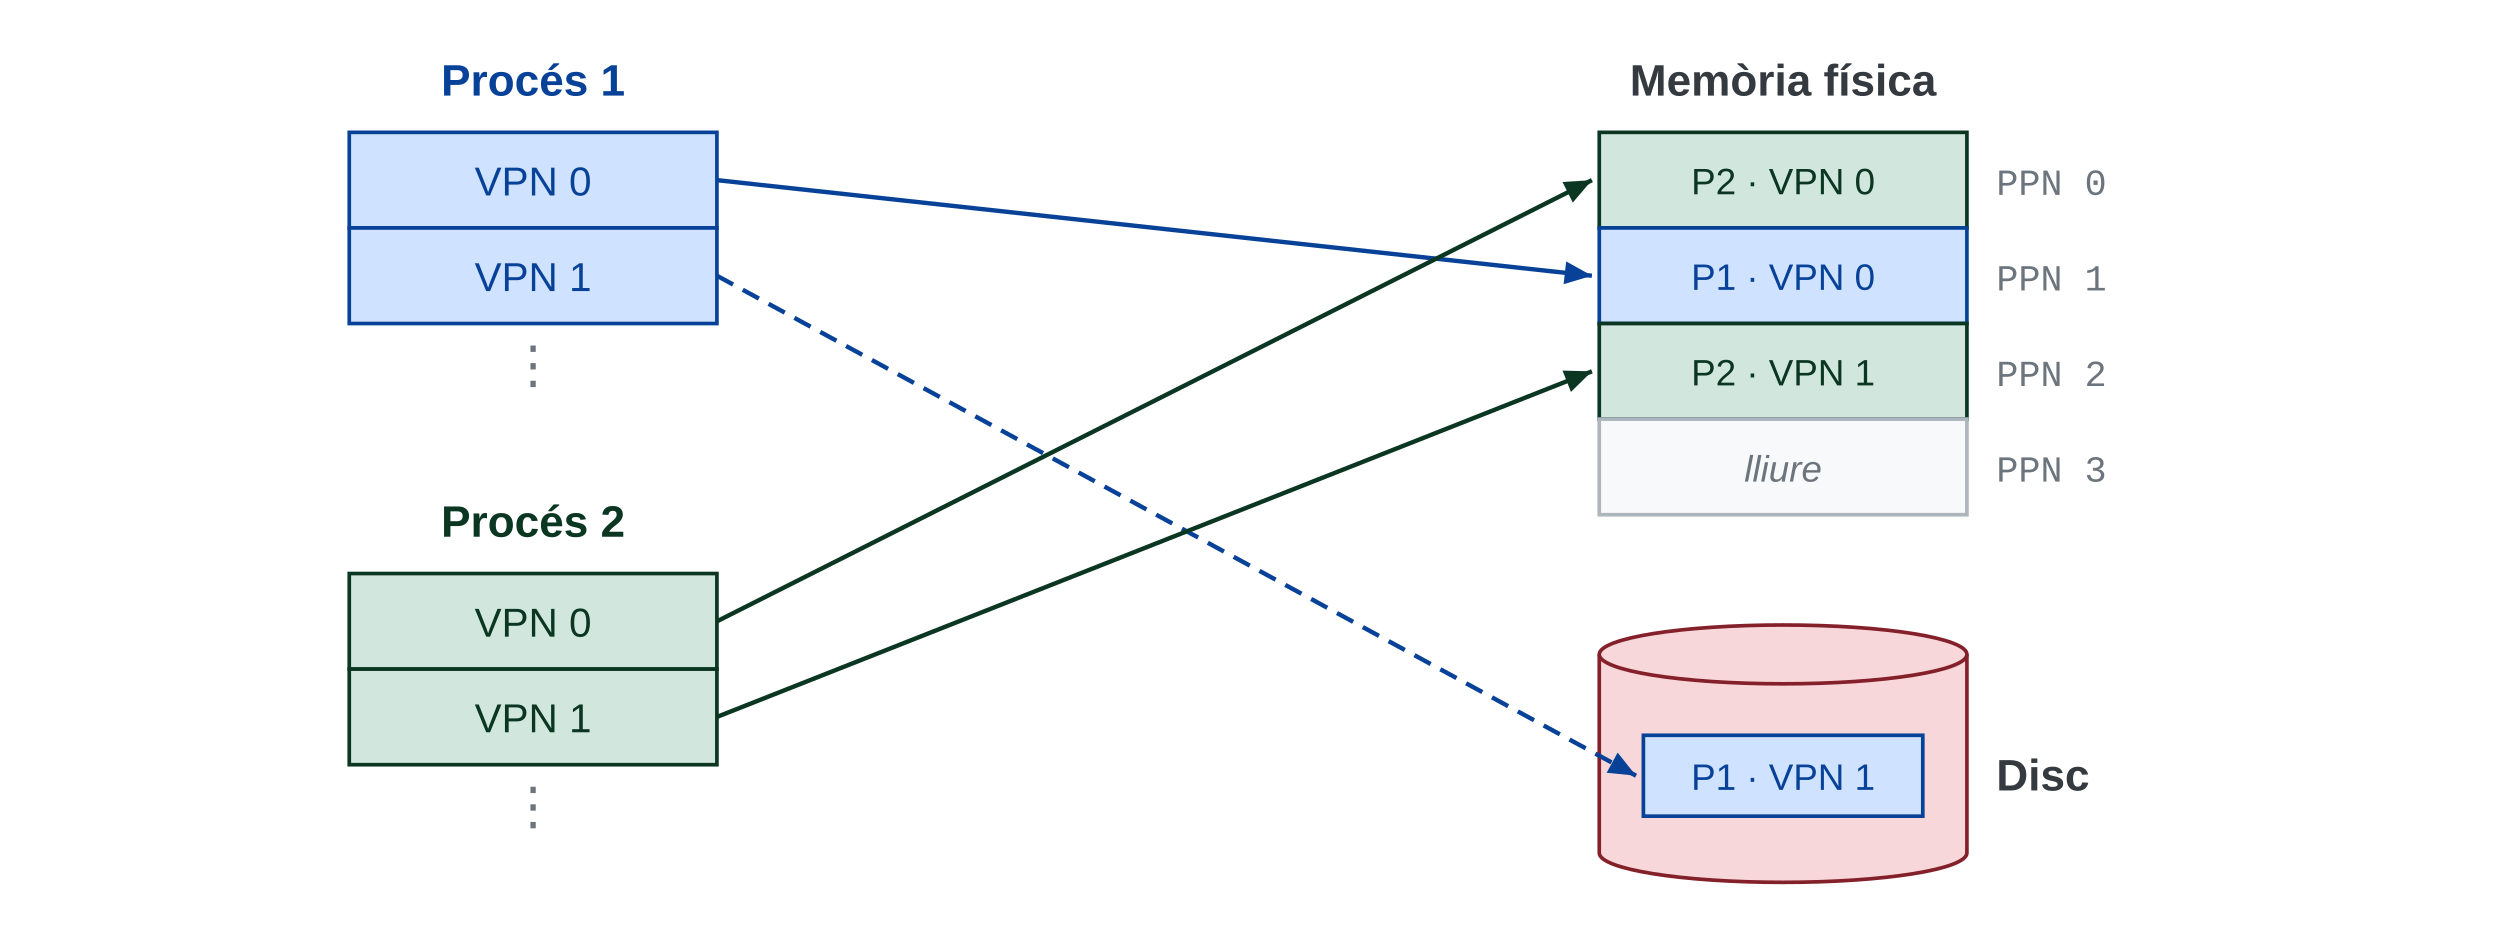
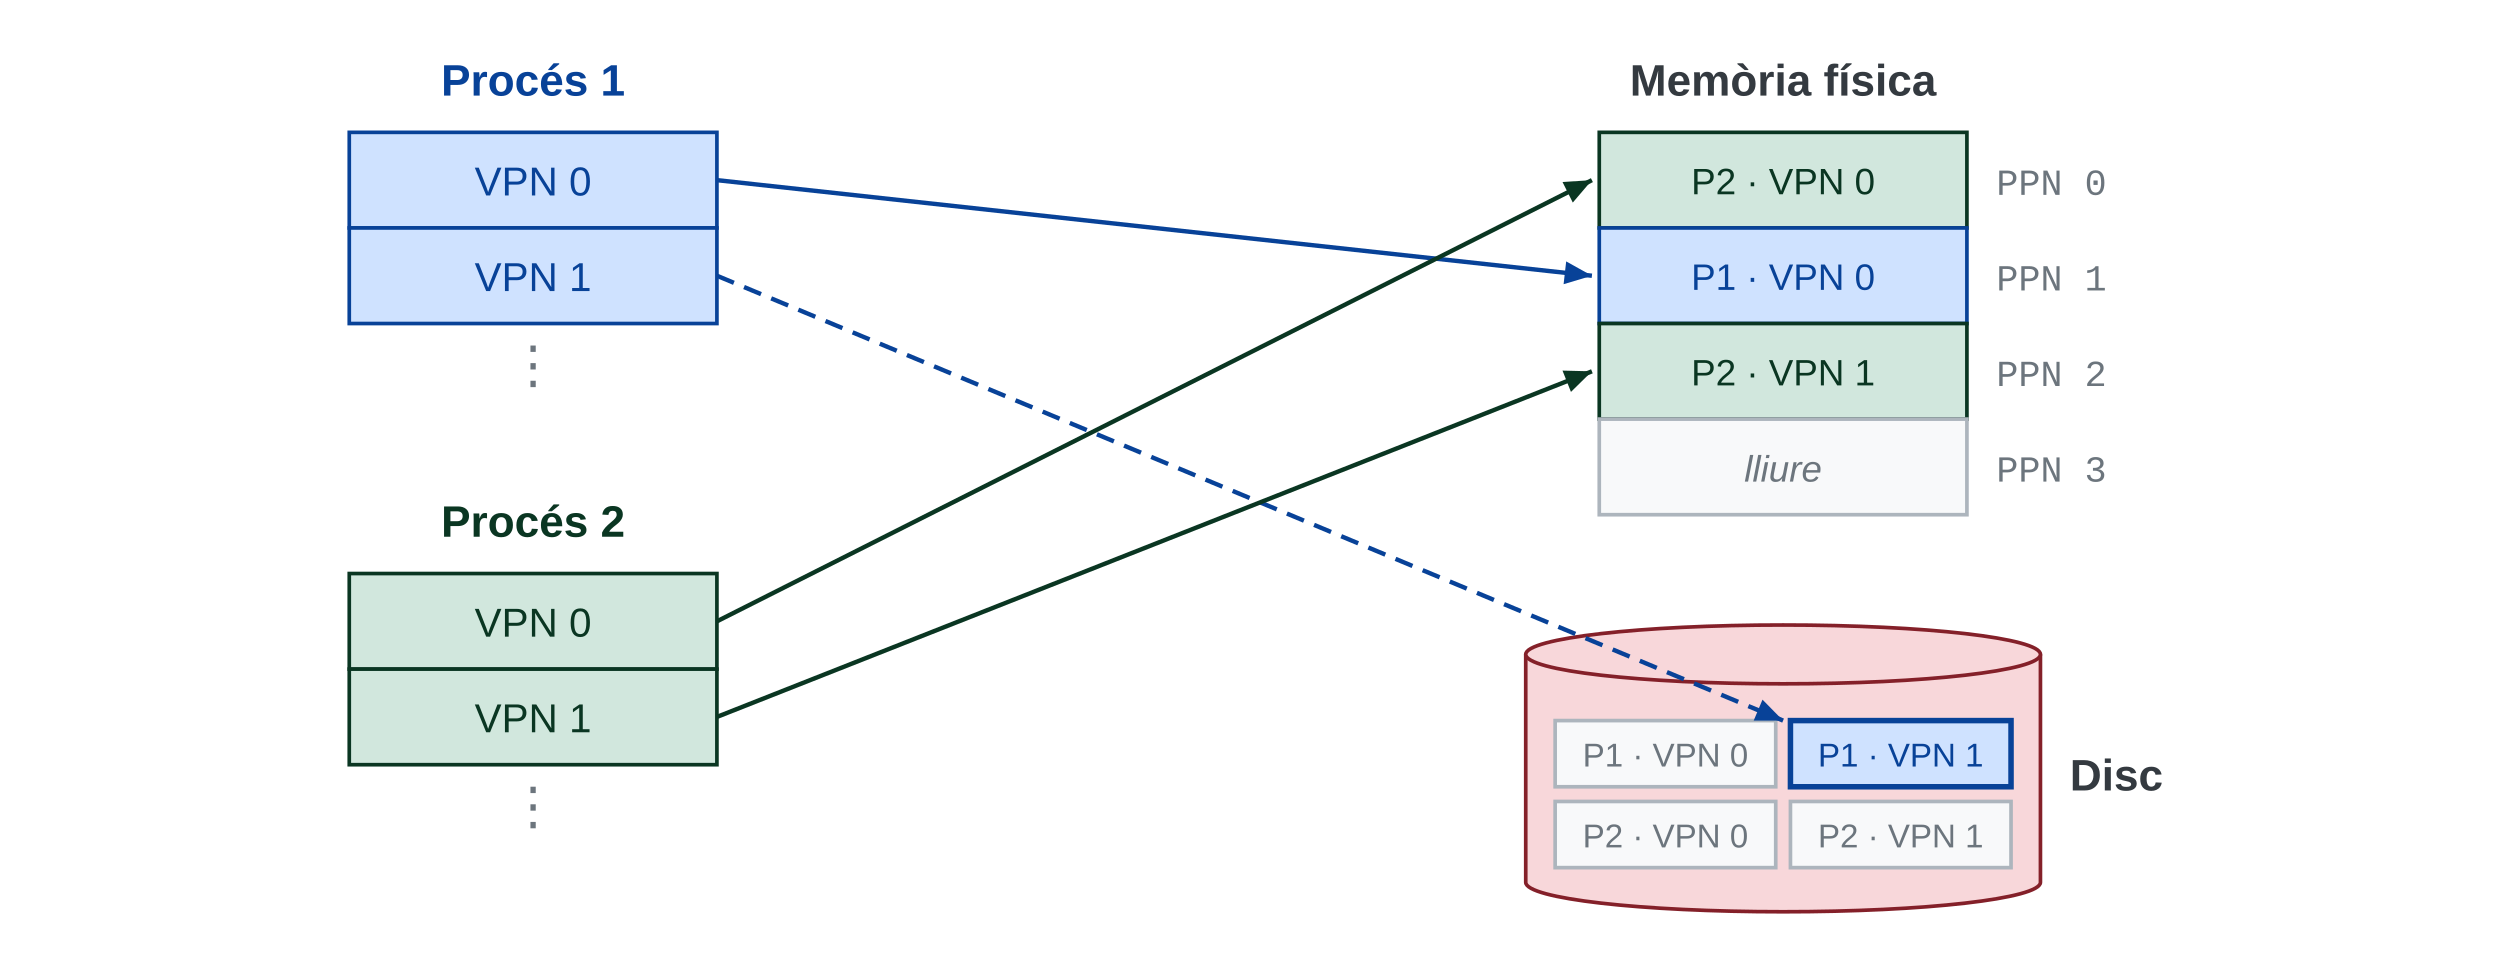
- <svg xmlns="http://www.w3.org/2000/svg" width="100%" viewBox="0 0 680 256" role="img">
+ <svg xmlns="http://www.w3.org/2000/svg" width="100%" viewBox="0 0 680 262" role="img">
  <text x="145" y="26" font-family="'Liberation Sans', Arial, Helvetica, sans-serif" font-size="12" fill="#084298" text-anchor="middle" font-weight="bold">Procés 1</text>
  <rect x="95" y="36" width="100" height="26" fill="#cfe2ff" stroke="#084298" stroke-width="1" />
  <text x="145.0" y="53.167" font-family="'Liberation Sans', Arial, Helvetica, sans-serif" font-size="11" fill="#084298" text-anchor="middle">VPN 0</text>
  <rect x="95" y="62" width="100" height="26" fill="#cfe2ff" stroke="#084298" stroke-width="1" />
  <text x="145.0" y="79.167" font-family="'Liberation Sans', Arial, Helvetica, sans-serif" font-size="11" fill="#084298" text-anchor="middle">VPN 1</text>
  <text x="145" y="104" font-family="'Liberation Sans', Arial, Helvetica, sans-serif" font-size="14" fill="#6c757d" text-anchor="middle">⋮</text>
  <text x="145" y="146" font-family="'Liberation Sans', Arial, Helvetica, sans-serif" font-size="12" fill="#0a3622" text-anchor="middle" font-weight="bold">Procés 2</text>
  <rect x="95" y="156" width="100" height="26" fill="#d1e7dd" stroke="#0a3622" stroke-width="1" />
  <text x="145.0" y="173.167" font-family="'Liberation Sans', Arial, Helvetica, sans-serif" font-size="11" fill="#0a3622" text-anchor="middle">VPN 0</text>
  <rect x="95" y="182" width="100" height="26" fill="#d1e7dd" stroke="#0a3622" stroke-width="1" />
  <text x="145.0" y="199.167" font-family="'Liberation Sans', Arial, Helvetica, sans-serif" font-size="11" fill="#0a3622" text-anchor="middle">VPN 1</text>
  <text x="145" y="224" font-family="'Liberation Sans', Arial, Helvetica, sans-serif" font-size="14" fill="#6c757d" text-anchor="middle">⋮</text>
  <text x="485" y="26" font-family="'Liberation Sans', Arial, Helvetica, sans-serif" font-size="12" fill="#343a40" text-anchor="middle" font-weight="bold">Memòria física</text>
  <rect x="435" y="36" width="100" height="26" fill="#d1e7dd" stroke="#0a3622" stroke-width="1" />
  <text x="485.0" y="52.833" font-family="'Liberation Sans', Arial, Helvetica, sans-serif" font-size="10" fill="#0a3622" text-anchor="middle">P2 · VPN 0</text>
  <text x="543" y="53" font-family="'Liberation Mono', 'Courier New', Courier, monospace" font-size="10" fill="#6c757d" text-anchor="start">PPN 0</text>
  <rect x="435" y="62" width="100" height="26" fill="#cfe2ff" stroke="#084298" stroke-width="1" />
  <text x="485.0" y="78.833" font-family="'Liberation Sans', Arial, Helvetica, sans-serif" font-size="10" fill="#084298" text-anchor="middle">P1 · VPN 0</text>
  <text x="543" y="79" font-family="'Liberation Mono', 'Courier New', Courier, monospace" font-size="10" fill="#6c757d" text-anchor="start">PPN 1</text>
  <rect x="435" y="88" width="100" height="26" fill="#d1e7dd" stroke="#0a3622" stroke-width="1" />
  <text x="485.0" y="104.833" font-family="'Liberation Sans', Arial, Helvetica, sans-serif" font-size="10" fill="#0a3622" text-anchor="middle">P2 · VPN 1</text>
  <text x="543" y="105" font-family="'Liberation Mono', 'Courier New', Courier, monospace" font-size="10" fill="#6c757d" text-anchor="start">PPN 2</text>
  <rect x="435" y="114" width="100" height="26" fill="#f8f9fa" stroke="#adb5bd" stroke-width="1" />
  <text x="485" y="131" font-family="'Liberation Sans', Arial, Helvetica, sans-serif" font-size="10" fill="#6c757d" text-anchor="middle" font-style="italic">lliure</text>
  <text x="543" y="131" font-family="'Liberation Mono', 'Courier New', Courier, monospace" font-size="10" fill="#6c757d" text-anchor="start">PPN 3</text>
-   <path d="M435,178 v54 a50.0,8 0 0 0 100,0 v-54" fill="#f8d7da" stroke="#842029" stroke-width="1" />
-   <ellipse cx="485.0" cy="178" rx="50.0" ry="8" fill="#f8d7da" stroke="#842029" stroke-width="1" />
-   <rect x="447" y="200" width="76" height="22" fill="#cfe2ff" stroke="#084298" stroke-width="1" />
-   <text x="485.0" y="214.833" font-family="'Liberation Sans', Arial, Helvetica, sans-serif" font-size="10" fill="#084298" text-anchor="middle">P1 · VPN 1</text>
-   <text x="543" y="215" font-family="'Liberation Sans', Arial, Helvetica, sans-serif" font-size="12" fill="#343a40" text-anchor="start" font-weight="bold">Disc</text>
+   <path d="M415,178 v62 a70.0,8 0 0 0 140,0 v-62" fill="#f8d7da" stroke="#842029" stroke-width="1" />
+   <ellipse cx="485.0" cy="178" rx="70.0" ry="8" fill="#f8d7da" stroke="#842029" stroke-width="1" />
+   <rect x="423" y="196" width="60" height="18" fill="#f8f9fa" stroke="#adb5bd" stroke-width="1" />
+   <text x="453.0" y="208.5" font-family="'Liberation Sans', Arial, Helvetica, sans-serif" font-size="9" fill="#6c757d" text-anchor="middle">P1 · VPN 0</text>
+   <rect x="487" y="196" width="60" height="18" fill="#cfe2ff" stroke="#084298" stroke-width="1.5" />
+   <text x="517.0" y="208.5" font-family="'Liberation Sans', Arial, Helvetica, sans-serif" font-size="9" fill="#084298" text-anchor="middle">P1 · VPN 1</text>
+   <rect x="423" y="218" width="60" height="18" fill="#f8f9fa" stroke="#adb5bd" stroke-width="1" />
+   <text x="453.0" y="230.5" font-family="'Liberation Sans', Arial, Helvetica, sans-serif" font-size="9" fill="#6c757d" text-anchor="middle">P2 · VPN 0</text>
+   <rect x="487" y="218" width="60" height="18" fill="#f8f9fa" stroke="#adb5bd" stroke-width="1" />
+   <text x="517.0" y="230.5" font-family="'Liberation Sans', Arial, Helvetica, sans-serif" font-size="9" fill="#6c757d" text-anchor="middle">P2 · VPN 1</text>
+   <text x="563" y="215" font-family="'Liberation Sans', Arial, Helvetica, sans-serif" font-size="12" fill="#343a40" text-anchor="start" font-weight="bold">Disc</text>
  <polyline points="195,49 433,75" fill="none" stroke="#084298" stroke-width="1.2" stroke-linejoin="round" />
  <polygon points="433,75 425.3,77.3 426.0,71.1" fill="#084298" />
-   <polyline points="195,75 445,211" fill="none" stroke="#084298" stroke-width="1.2" stroke-linejoin="round" stroke-dasharray="5,3" />
-   <polygon points="445,211 437.0,210.2 440.0,204.7" fill="#084298" />
+   <polyline points="195,75 485,196" fill="none" stroke="#084298" stroke-width="1.2" stroke-linejoin="round" stroke-dasharray="5,3" />
+   <polygon points="485,196 477.0,196.0 479.4,190.3" fill="#084298" />
  <polyline points="195,169 433,49" fill="none" stroke="#0a3622" stroke-width="1.2" stroke-linejoin="round" />
  <polygon points="433,49 427.8,55.1 425.0,49.5" fill="#0a3622" />
  <polyline points="195,195 433,101" fill="none" stroke="#0a3622" stroke-width="1.2" stroke-linejoin="round" />
  <polygon points="433,101 427.3,106.6 425.0,100.8" fill="#0a3622" />
</svg>
